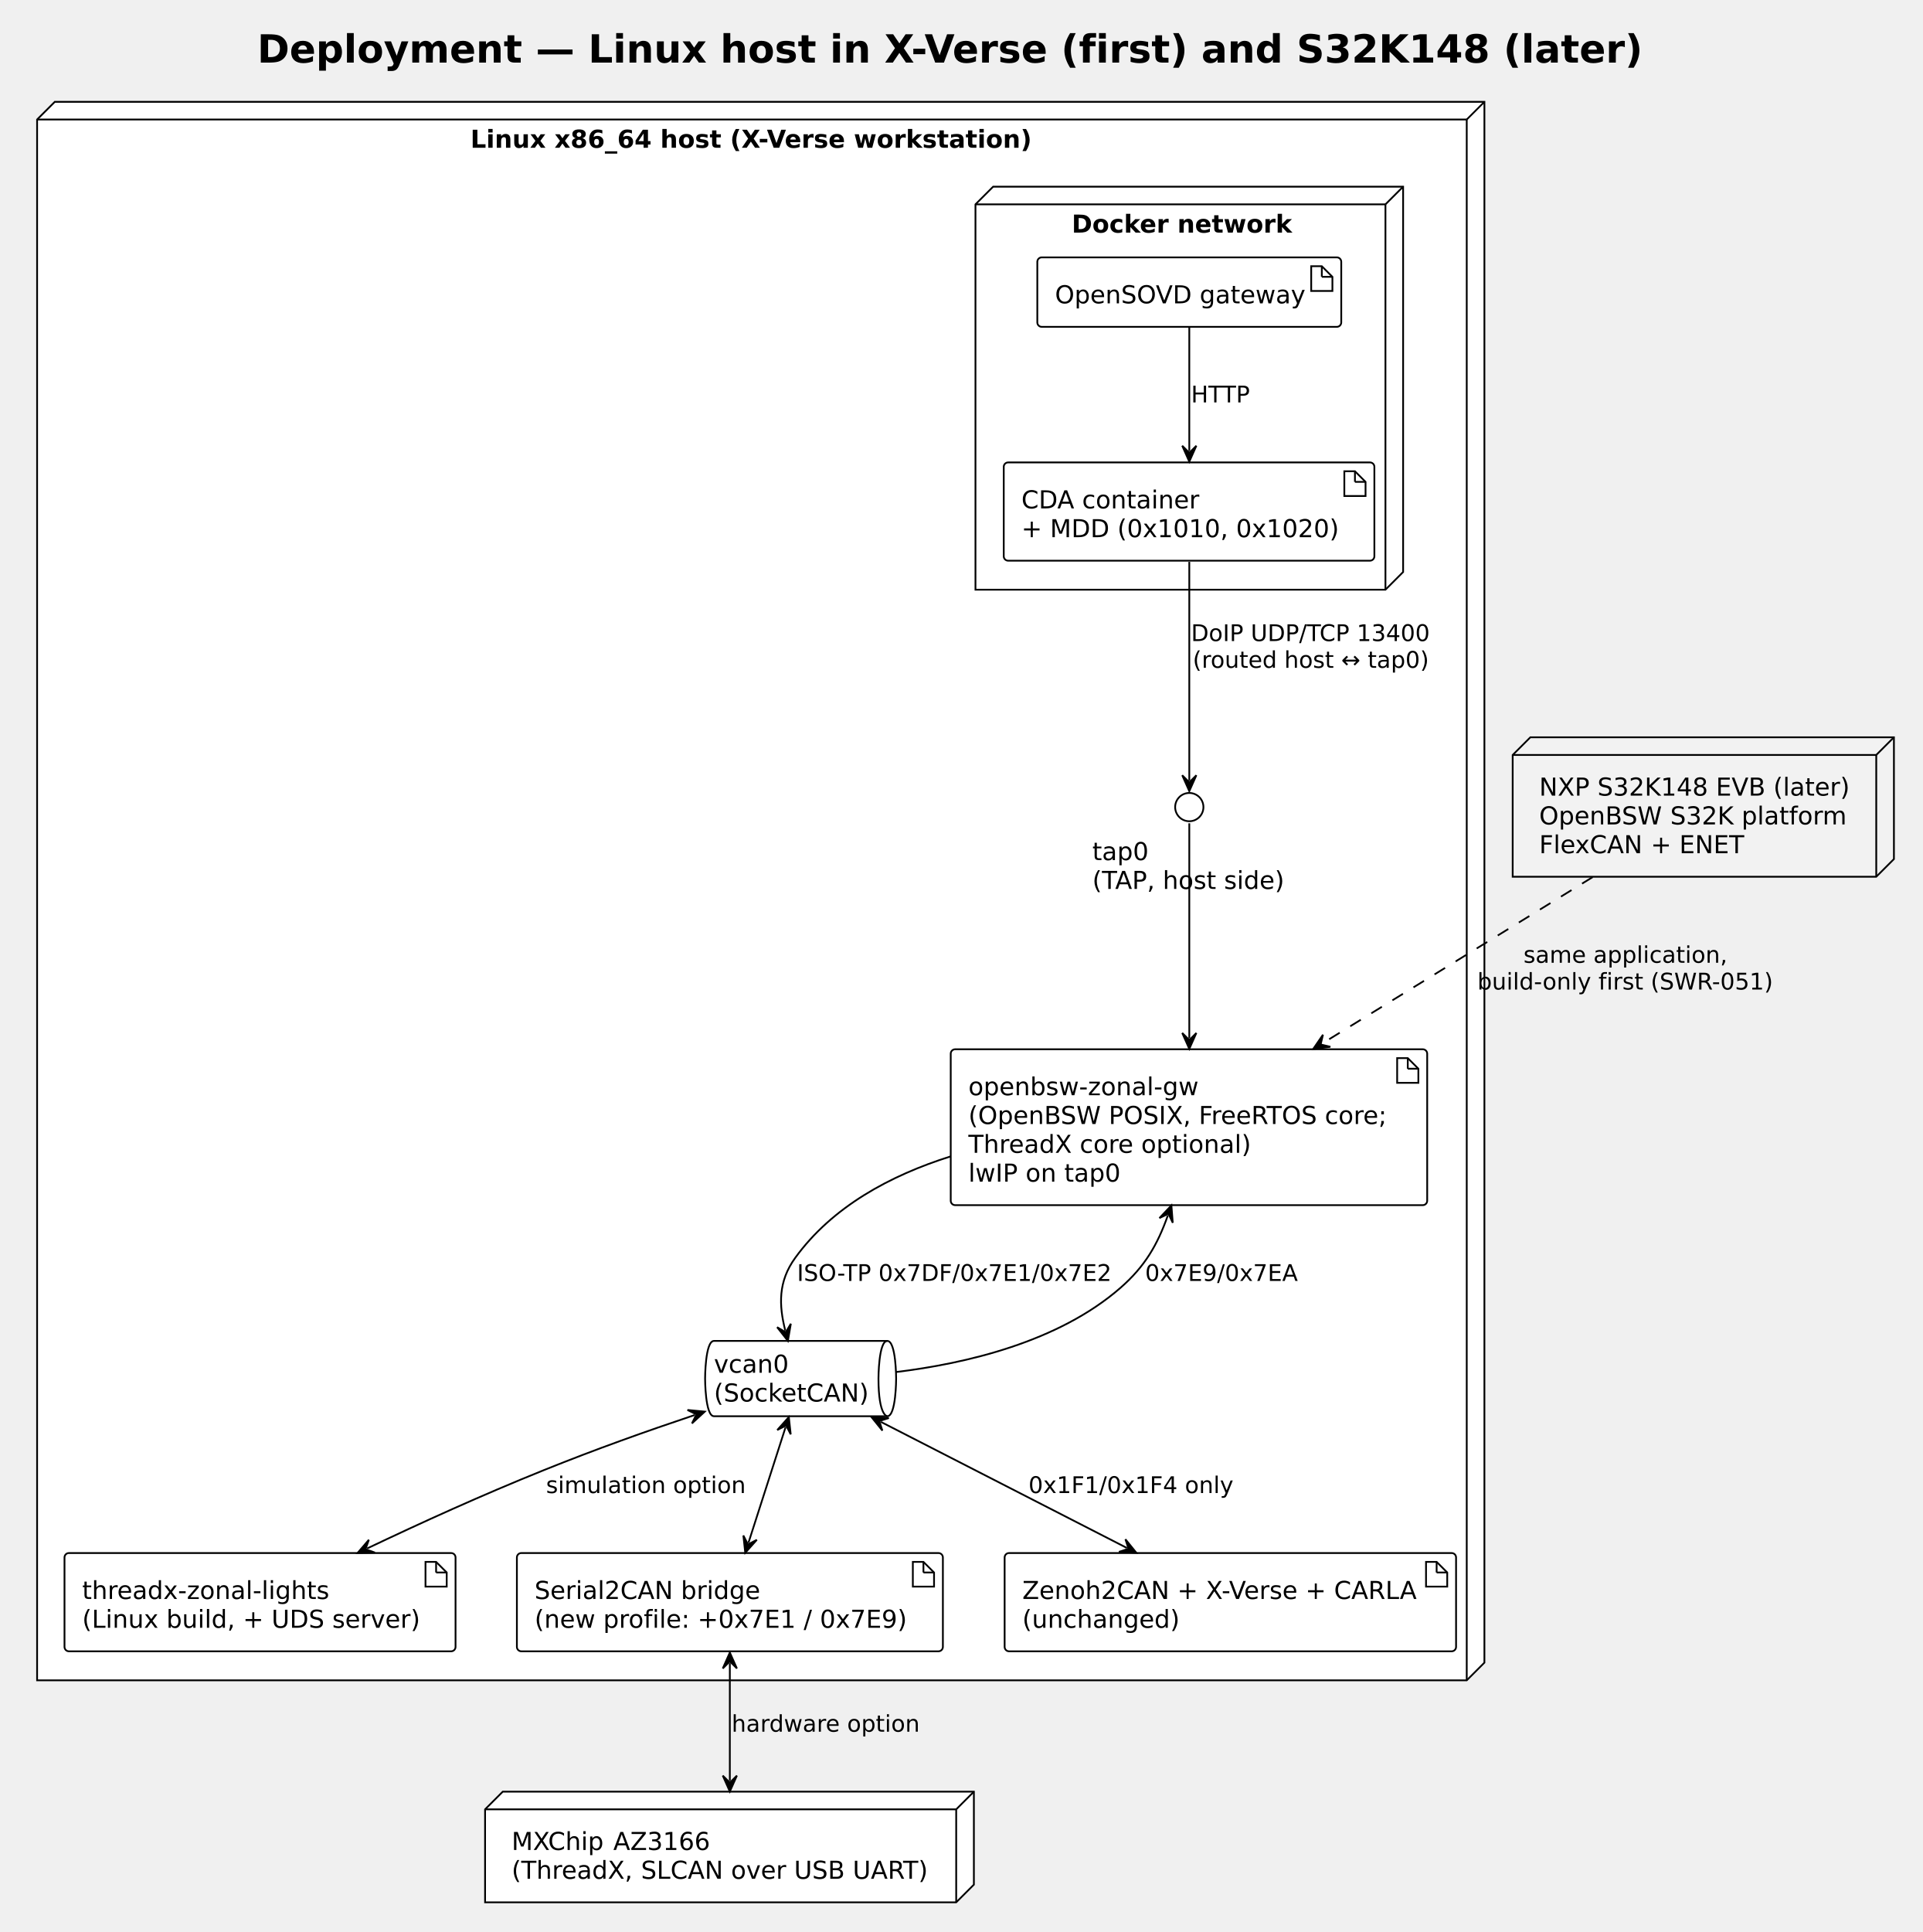
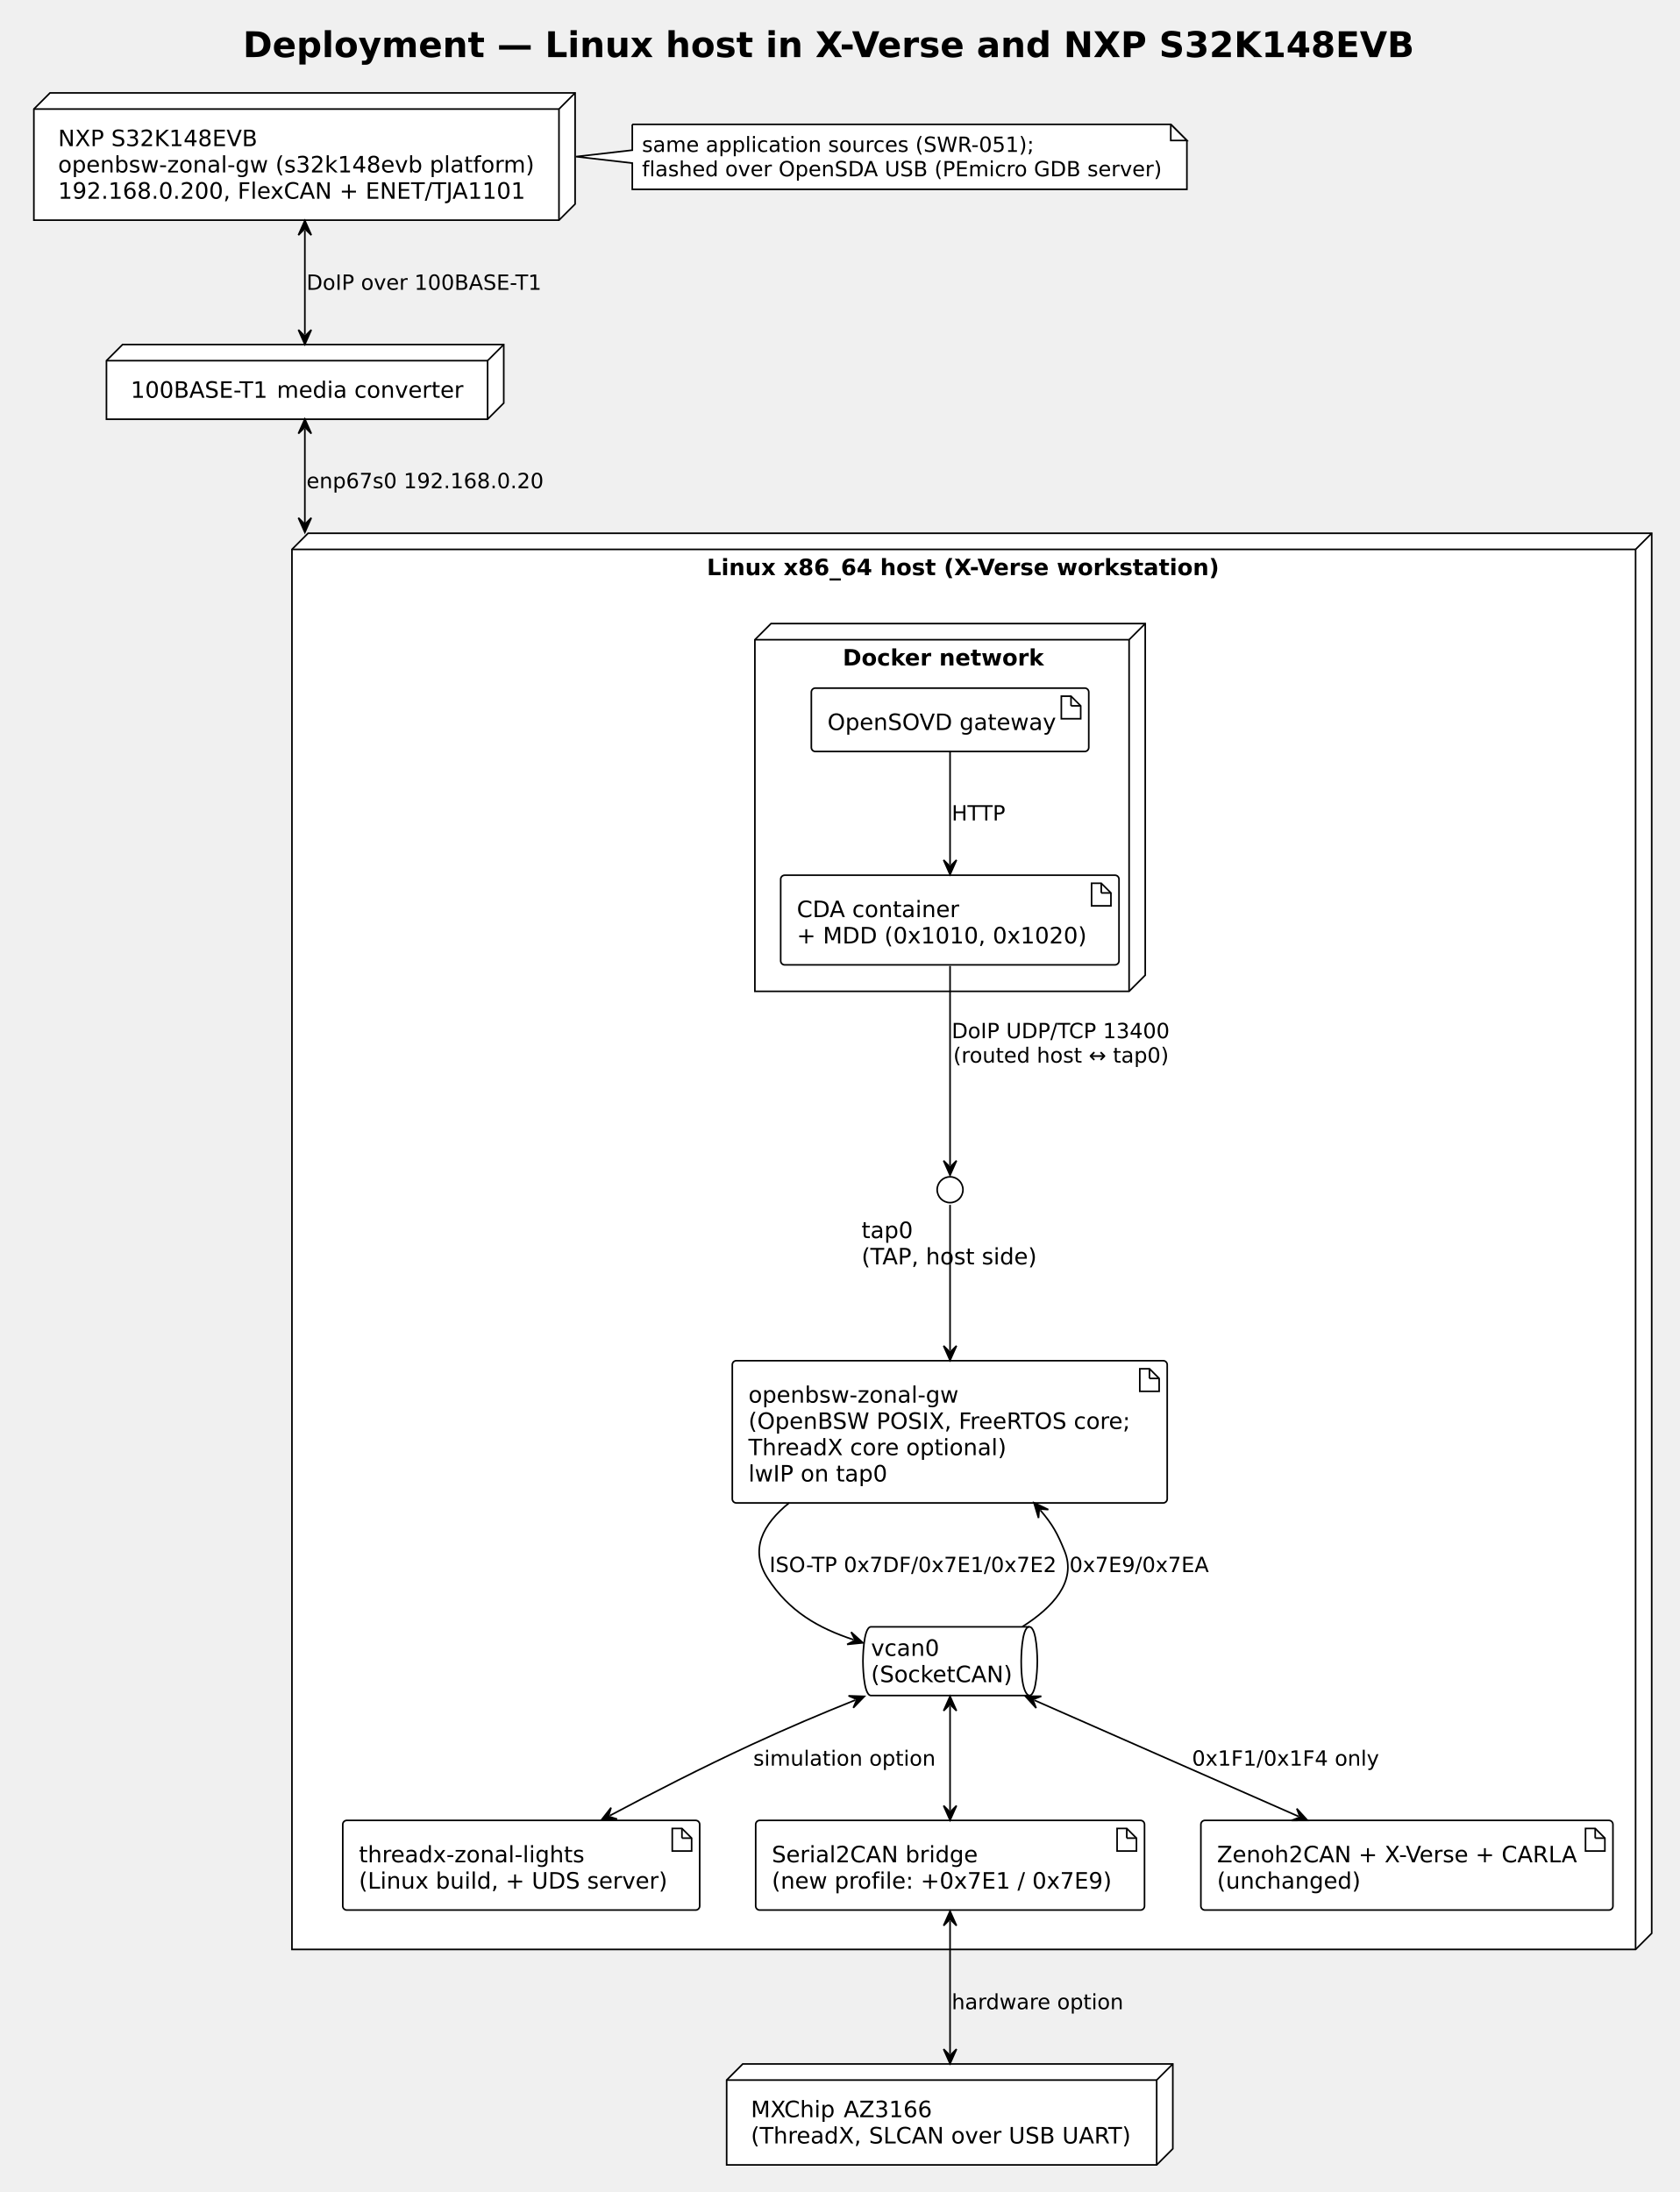
- <svg xmlns="http://www.w3.org/2000/svg" contentStyleType="text/css" height="1093px" preserveAspectRatio="none" style="width:1088px;height:1093px;background:#FFFFFF;" version="1.1" viewBox="0 0 1088 1093" width="1088px" zoomAndPan="magnify">
+ <svg xmlns="http://www.w3.org/2000/svg" contentStyleType="text/css" height="1359px" preserveAspectRatio="none" style="width:1041px;height:1359px;background:#FFFFFF;" version="1.1" viewBox="0 0 1041 1359" width="1041px" zoomAndPan="magnify">
  <defs />
  <g>
-     <text fill="#000000" font-family="DejaVu Sans" font-size="22" font-weight="bold" lengthAdjust="spacing" textLength="788.606" x="145.566" y="35.421">Deployment — Linux host in X-Verse (first) and S32K148 (later)</text>
+     <text fill="#000000" font-family="DejaVu Sans" font-size="22" font-weight="bold" lengthAdjust="spacing" textLength="730.802" x="150.599" y="35.421">Deployment — Linux host in X-Verse and NXP S32K148EVB</text>
    <g id="cluster_H">
-       <polygon fill="#FFFFFF" points="21,67.609,31,57.609,840,57.609,840,940.609,830,950.609,21,950.609,21,67.609" style="stroke:#000000;stroke-width:1.0;" />
-       <line style="stroke:#000000;stroke-width:1.0;" x1="830" x2="840" y1="67.609" y2="57.609" />
-       <line style="stroke:#000000;stroke-width:1.0;" x1="21" x2="830" y1="67.609" y2="67.609" />
-       <line style="stroke:#000000;stroke-width:1.0;" x1="830" x2="830" y1="67.609" y2="950.609" />
-       <text fill="#000000" font-family="DejaVu Sans" font-size="14" font-weight="bold" lengthAdjust="spacing" textLength="320.565" x="266.218" y="83.605">Linux x86_64 host (X-Verse workstation)</text>
+       <polygon fill="#FFFFFF" points="181,340.609,191,330.609,1024,330.609,1024,1198.609,1014,1208.609,181,1208.609,181,340.609" style="stroke:#000000;stroke-width:1.0;" />
+       <line style="stroke:#000000;stroke-width:1.0;" x1="1014" x2="1024" y1="340.609" y2="330.609" />
+       <line style="stroke:#000000;stroke-width:1.0;" x1="181" x2="1014" y1="340.609" y2="340.609" />
+       <line style="stroke:#000000;stroke-width:1.0;" x1="1014" x2="1014" y1="340.609" y2="1208.609" />
+       <text fill="#000000" font-family="DejaVu Sans" font-size="14" font-weight="bold" lengthAdjust="spacing" textLength="320.565" x="438.218" y="356.604">Linux x86_64 host (X-Verse workstation)</text>
    </g>
    <g id="cluster_DN">
-       <polygon fill="#FFFFFF" points="552,115.609,562,105.609,794,105.609,794,323.609,784,333.609,552,333.609,552,115.609" style="stroke:#000000;stroke-width:1.0;" />
-       <line style="stroke:#000000;stroke-width:1.0;" x1="784" x2="794" y1="115.609" y2="105.609" />
-       <line style="stroke:#000000;stroke-width:1.0;" x1="552" x2="784" y1="115.609" y2="115.609" />
-       <line style="stroke:#000000;stroke-width:1.0;" x1="784" x2="784" y1="115.609" y2="333.609" />
-       <text fill="#000000" font-family="DejaVu Sans" font-size="14" font-weight="bold" lengthAdjust="spacing" textLength="125.043" x="606.479" y="131.605">Docker network</text>
+       <polygon fill="#FFFFFF" points="468,396.609,478,386.609,710,386.609,710,604.609,700,614.609,468,614.609,468,396.609" style="stroke:#000000;stroke-width:1.0;" />
+       <line style="stroke:#000000;stroke-width:1.0;" x1="700" x2="710" y1="396.609" y2="386.609" />
+       <line style="stroke:#000000;stroke-width:1.0;" x1="468" x2="700" y1="396.609" y2="396.609" />
+       <line style="stroke:#000000;stroke-width:1.0;" x1="700" x2="700" y1="396.609" y2="614.609" />
+       <text fill="#000000" font-family="DejaVu Sans" font-size="14" font-weight="bold" lengthAdjust="spacing" textLength="125.043" x="522.479" y="412.604">Docker network</text>
    </g>
    <g id="elem_TAP">
-       <ellipse cx="673" cy="456.609" fill="#FFFFFF" rx="8" ry="8" style="stroke:#000000;stroke-width:1.0;" />
-       <text fill="#000000" font-family="DejaVu Sans" font-size="14" lengthAdjust="spacing" textLength="31.862" x="618.125" y="486.604">tap0</text>
-       <text fill="#000000" font-family="DejaVu Sans" font-size="14" lengthAdjust="spacing" textLength="109.751" x="618.125" y="502.901">(TAP, host side)</text>
+       <ellipse cx="589" cy="737.609" fill="#FFFFFF" rx="8" ry="8" style="stroke:#000000;stroke-width:1.0;" />
+       <text fill="#000000" font-family="DejaVu Sans" font-size="14" lengthAdjust="spacing" textLength="31.862" x="534.125" y="767.605">tap0</text>
+       <text fill="#000000" font-family="DejaVu Sans" font-size="14" lengthAdjust="spacing" textLength="109.751" x="534.125" y="783.901">(TAP, host side)</text>
    </g>
    <g id="elem_GW">
-       <rect fill="#FFFFFF" height="88.188" rx="2.5" ry="2.5" style="stroke:#000000;stroke-width:1.0;" width="269.627" x="538" y="593.609" />
-       <polygon fill="#FFFFFF" points="790.627,598.609,790.627,612.609,802.627,612.609,802.627,604.609,796.627,598.609,790.627,598.609" style="stroke:#000000;stroke-width:1.0;" />
-       <line style="stroke:#000000;stroke-width:1.0;" x1="796.627" x2="796.627" y1="598.609" y2="604.609" />
-       <line style="stroke:#000000;stroke-width:1.0;" x1="802.627" x2="796.627" y1="604.609" y2="604.609" />
-       <text fill="#000000" font-family="DejaVu Sans" font-size="14" lengthAdjust="spacing" textLength="130.266" x="548" y="619.605">openbsw-zonal-gw</text>
-       <text fill="#000000" font-family="DejaVu Sans" font-size="14" lengthAdjust="spacing" textLength="239.627" x="548" y="635.901">(OpenBSW POSIX, FreeRTOS core;</text>
-       <text fill="#000000" font-family="DejaVu Sans" font-size="14" lengthAdjust="spacing" textLength="160.583" x="548" y="652.198">ThreadX core optional)</text>
-       <text fill="#000000" font-family="DejaVu Sans" font-size="14" lengthAdjust="spacing" textLength="86.112" x="548" y="668.495">lwIP on tap0</text>
+       <rect fill="#FFFFFF" height="88.188" rx="2.5" ry="2.5" style="stroke:#000000;stroke-width:1.0;" width="269.627" x="454" y="843.609" />
+       <polygon fill="#FFFFFF" points="706.627,848.609,706.627,862.609,718.627,862.609,718.627,854.609,712.627,848.609,706.627,848.609" style="stroke:#000000;stroke-width:1.0;" />
+       <line style="stroke:#000000;stroke-width:1.0;" x1="712.627" x2="712.627" y1="848.609" y2="854.609" />
+       <line style="stroke:#000000;stroke-width:1.0;" x1="718.627" x2="712.627" y1="854.609" y2="854.609" />
+       <text fill="#000000" font-family="DejaVu Sans" font-size="14" lengthAdjust="spacing" textLength="130.266" x="464" y="869.605">openbsw-zonal-gw</text>
+       <text fill="#000000" font-family="DejaVu Sans" font-size="14" lengthAdjust="spacing" textLength="239.627" x="464" y="885.901">(OpenBSW POSIX, FreeRTOS core;</text>
+       <text fill="#000000" font-family="DejaVu Sans" font-size="14" lengthAdjust="spacing" textLength="160.583" x="464" y="902.198">ThreadX core optional)</text>
+       <text fill="#000000" font-family="DejaVu Sans" font-size="14" lengthAdjust="spacing" textLength="86.112" x="464" y="918.495">lwIP on tap0</text>
    </g>
    <g id="elem_VCAN">
-       <path d="M404,758.609 L502.108,758.609 C507.108,758.609 507.108,779.906 507.108,779.906 C507.108,779.906 507.108,801.203 502.108,801.203 L404,801.203 C399,801.203 399,779.906 399,779.906 C399,779.906 399,758.609 404,758.609 " fill="#FFFFFF" style="stroke:#000000;stroke-width:1.0;" />
-       <path d="M502.108,758.609 C497.108,758.609 497.108,779.906 497.108,779.906 C497.108,801.203 502.108,801.203 502.108,801.203 " fill="none" style="stroke:#000000;stroke-width:1.0;" />
-       <text fill="#000000" font-family="DejaVu Sans" font-size="14" lengthAdjust="spacing" textLength="42.342" x="404" y="776.605">vcan0</text>
-       <text fill="#000000" font-family="DejaVu Sans" font-size="14" lengthAdjust="spacing" textLength="88.108" x="404" y="792.901">(SocketCAN)</text>
+       <path d="M540,1008.609 L638.108,1008.609 C643.108,1008.609 643.108,1029.906 643.108,1029.906 C643.108,1029.906 643.108,1051.203 638.108,1051.203 L540,1051.203 C535,1051.203 535,1029.906 535,1029.906 C535,1029.906 535,1008.609 540,1008.609 " fill="#FFFFFF" style="stroke:#000000;stroke-width:1.0;" />
+       <path d="M638.108,1008.609 C633.108,1008.609 633.108,1029.906 633.108,1029.906 C633.108,1051.203 638.108,1051.203 638.108,1051.203 " fill="none" style="stroke:#000000;stroke-width:1.0;" />
+       <text fill="#000000" font-family="DejaVu Sans" font-size="14" lengthAdjust="spacing" textLength="42.342" x="540" y="1026.604">vcan0</text>
+       <text fill="#000000" font-family="DejaVu Sans" font-size="14" lengthAdjust="spacing" textLength="88.108" x="540" y="1042.901">(SocketCAN)</text>
    </g>
    <g id="elem_TXL">
-       <rect fill="#FFFFFF" height="55.594" rx="2.5" ry="2.5" style="stroke:#000000;stroke-width:1.0;" width="221.283" x="36.5" y="878.609" />
-       <polygon fill="#FFFFFF" points="240.783,883.609,240.783,897.609,252.783,897.609,252.783,889.609,246.783,883.609,240.783,883.609" style="stroke:#000000;stroke-width:1.0;" />
-       <line style="stroke:#000000;stroke-width:1.0;" x1="246.783" x2="246.783" y1="883.609" y2="889.609" />
-       <line style="stroke:#000000;stroke-width:1.0;" x1="252.783" x2="246.783" y1="889.609" y2="889.609" />
-       <text fill="#000000" font-family="DejaVu Sans" font-size="14" lengthAdjust="spacing" textLength="140.164" x="46.5" y="904.605">threadx-zonal-lights</text>
-       <text fill="#000000" font-family="DejaVu Sans" font-size="14" lengthAdjust="spacing" textLength="191.283" x="46.5" y="920.901">(Linux build, + UDS server)</text>
+       <rect fill="#FFFFFF" height="55.594" rx="2.5" ry="2.5" style="stroke:#000000;stroke-width:1.0;" width="221.283" x="212.5" y="1128.609" />
+       <polygon fill="#FFFFFF" points="416.783,1133.609,416.783,1147.609,428.783,1147.609,428.783,1139.609,422.783,1133.609,416.783,1133.609" style="stroke:#000000;stroke-width:1.0;" />
+       <line style="stroke:#000000;stroke-width:1.0;" x1="422.783" x2="422.783" y1="1133.609" y2="1139.609" />
+       <line style="stroke:#000000;stroke-width:1.0;" x1="428.783" x2="422.783" y1="1139.609" y2="1139.609" />
+       <text fill="#000000" font-family="DejaVu Sans" font-size="14" lengthAdjust="spacing" textLength="140.164" x="222.5" y="1154.604">threadx-zonal-lights</text>
+       <text fill="#000000" font-family="DejaVu Sans" font-size="14" lengthAdjust="spacing" textLength="191.283" x="222.5" y="1170.901">(Linux build, + UDS server)</text>
    </g>
    <g id="elem_S2C">
-       <rect fill="#FFFFFF" height="55.594" rx="2.5" ry="2.5" style="stroke:#000000;stroke-width:1.0;" width="241.06" x="292.5" y="878.609" />
-       <polygon fill="#FFFFFF" points="516.56,883.609,516.56,897.609,528.56,897.609,528.56,889.609,522.56,883.609,516.56,883.609" style="stroke:#000000;stroke-width:1.0;" />
-       <line style="stroke:#000000;stroke-width:1.0;" x1="522.56" x2="522.56" y1="883.609" y2="889.609" />
-       <line style="stroke:#000000;stroke-width:1.0;" x1="528.56" x2="522.56" y1="889.609" y2="889.609" />
-       <text fill="#000000" font-family="DejaVu Sans" font-size="14" lengthAdjust="spacing" textLength="127.716" x="302.5" y="904.605">Serial2CAN bridge</text>
-       <text fill="#000000" font-family="DejaVu Sans" font-size="14" lengthAdjust="spacing" textLength="211.06" x="302.5" y="920.901">(new profile: +0x7E1 / 0x7E9)</text>
+       <rect fill="#FFFFFF" height="55.594" rx="2.5" ry="2.5" style="stroke:#000000;stroke-width:1.0;" width="241.06" x="468.5" y="1128.609" />
+       <polygon fill="#FFFFFF" points="692.56,1133.609,692.56,1147.609,704.56,1147.609,704.56,1139.609,698.56,1133.609,692.56,1133.609" style="stroke:#000000;stroke-width:1.0;" />
+       <line style="stroke:#000000;stroke-width:1.0;" x1="698.56" x2="698.56" y1="1133.609" y2="1139.609" />
+       <line style="stroke:#000000;stroke-width:1.0;" x1="704.56" x2="698.56" y1="1139.609" y2="1139.609" />
+       <text fill="#000000" font-family="DejaVu Sans" font-size="14" lengthAdjust="spacing" textLength="127.716" x="478.5" y="1154.604">Serial2CAN bridge</text>
+       <text fill="#000000" font-family="DejaVu Sans" font-size="14" lengthAdjust="spacing" textLength="211.06" x="478.5" y="1170.901">(new profile: +0x7E1 / 0x7E9)</text>
    </g>
    <g id="elem_XV">
-       <rect fill="#FFFFFF" height="55.594" rx="2.5" ry="2.5" style="stroke:#000000;stroke-width:1.0;" width="255.463" x="568.5" y="878.609" />
-       <polygon fill="#FFFFFF" points="806.963,883.609,806.963,897.609,818.963,897.609,818.963,889.609,812.963,883.609,806.963,883.609" style="stroke:#000000;stroke-width:1.0;" />
-       <line style="stroke:#000000;stroke-width:1.0;" x1="812.963" x2="812.963" y1="883.609" y2="889.609" />
-       <line style="stroke:#000000;stroke-width:1.0;" x1="818.963" x2="812.963" y1="889.609" y2="889.609" />
-       <text fill="#000000" font-family="DejaVu Sans" font-size="14" lengthAdjust="spacing" textLength="225.463" x="578.5" y="904.605">Zenoh2CAN + X-Verse + CARLA</text>
-       <text fill="#000000" font-family="DejaVu Sans" font-size="14" lengthAdjust="spacing" textLength="89.079" x="578.5" y="920.901">(unchanged)</text>
+       <rect fill="#FFFFFF" height="55.594" rx="2.5" ry="2.5" style="stroke:#000000;stroke-width:1.0;" width="255.463" x="744.5" y="1128.609" />
+       <polygon fill="#FFFFFF" points="982.963,1133.609,982.963,1147.609,994.963,1147.609,994.963,1139.609,988.963,1133.609,982.963,1133.609" style="stroke:#000000;stroke-width:1.0;" />
+       <line style="stroke:#000000;stroke-width:1.0;" x1="988.963" x2="988.963" y1="1133.609" y2="1139.609" />
+       <line style="stroke:#000000;stroke-width:1.0;" x1="994.963" x2="988.963" y1="1139.609" y2="1139.609" />
+       <text fill="#000000" font-family="DejaVu Sans" font-size="14" lengthAdjust="spacing" textLength="225.463" x="754.5" y="1154.604">Zenoh2CAN + X-Verse + CARLA</text>
+       <text fill="#000000" font-family="DejaVu Sans" font-size="14" lengthAdjust="spacing" textLength="89.079" x="754.5" y="1170.901">(unchanged)</text>
    </g>
    <g id="elem_SOVD">
-       <rect fill="#FFFFFF" height="39.297" rx="2.5" ry="2.5" style="stroke:#000000;stroke-width:1.0;" width="171.989" x="587" y="145.609" />
-       <polygon fill="#FFFFFF" points="741.989,150.609,741.989,164.609,753.989,164.609,753.989,156.609,747.989,150.609,741.989,150.609" style="stroke:#000000;stroke-width:1.0;" />
-       <line style="stroke:#000000;stroke-width:1.0;" x1="747.989" x2="747.989" y1="150.609" y2="156.609" />
-       <line style="stroke:#000000;stroke-width:1.0;" x1="753.989" x2="747.989" y1="156.609" y2="156.609" />
-       <text fill="#000000" font-family="DejaVu Sans" font-size="14" lengthAdjust="spacing" textLength="141.989" x="597" y="171.605">OpenSOVD gateway</text>
+       <rect fill="#FFFFFF" height="39.297" rx="2.5" ry="2.5" style="stroke:#000000;stroke-width:1.0;" width="171.989" x="503" y="426.609" />
+       <polygon fill="#FFFFFF" points="657.989,431.609,657.989,445.609,669.989,445.609,669.989,437.609,663.989,431.609,657.989,431.609" style="stroke:#000000;stroke-width:1.0;" />
+       <line style="stroke:#000000;stroke-width:1.0;" x1="663.989" x2="663.989" y1="431.609" y2="437.609" />
+       <line style="stroke:#000000;stroke-width:1.0;" x1="669.989" x2="663.989" y1="437.609" y2="437.609" />
+       <text fill="#000000" font-family="DejaVu Sans" font-size="14" lengthAdjust="spacing" textLength="141.989" x="513" y="452.604">OpenSOVD gateway</text>
    </g>
    <g id="elem_CDA">
-       <rect fill="#FFFFFF" height="55.594" rx="2.5" ry="2.5" style="stroke:#000000;stroke-width:1.0;" width="209.737" x="568" y="261.609" />
-       <polygon fill="#FFFFFF" points="760.737,266.609,760.737,280.609,772.737,280.609,772.737,272.609,766.737,266.609,760.737,266.609" style="stroke:#000000;stroke-width:1.0;" />
-       <line style="stroke:#000000;stroke-width:1.0;" x1="766.737" x2="766.737" y1="266.609" y2="272.609" />
-       <line style="stroke:#000000;stroke-width:1.0;" x1="772.737" x2="766.737" y1="272.609" y2="272.609" />
-       <text fill="#000000" font-family="DejaVu Sans" font-size="14" lengthAdjust="spacing" textLength="100.919" x="578" y="287.604">CDA container</text>
-       <text fill="#000000" font-family="DejaVu Sans" font-size="14" lengthAdjust="spacing" textLength="179.737" x="578" y="303.901">+ MDD (0x1010, 0x1020)</text>
+       <rect fill="#FFFFFF" height="55.594" rx="2.5" ry="2.5" style="stroke:#000000;stroke-width:1.0;" width="209.737" x="484" y="542.609" />
+       <polygon fill="#FFFFFF" points="676.737,547.609,676.737,561.609,688.737,561.609,688.737,553.609,682.737,547.609,676.737,547.609" style="stroke:#000000;stroke-width:1.0;" />
+       <line style="stroke:#000000;stroke-width:1.0;" x1="682.737" x2="682.737" y1="547.609" y2="553.609" />
+       <line style="stroke:#000000;stroke-width:1.0;" x1="688.737" x2="682.737" y1="553.609" y2="553.609" />
+       <text fill="#000000" font-family="DejaVu Sans" font-size="14" lengthAdjust="spacing" textLength="100.919" x="494" y="568.605">CDA container</text>
+       <text fill="#000000" font-family="DejaVu Sans" font-size="14" lengthAdjust="spacing" textLength="179.737" x="494" y="584.901">+ MDD (0x1010, 0x1020)</text>
    </g>
    <g id="elem_AZ">
-       <polygon fill="#FFFFFF" points="274.5,1023.609,284.5,1013.609,551.099,1013.609,551.099,1066.203,541.099,1076.203,274.5,1076.203,274.5,1023.609" style="stroke:#000000;stroke-width:1.0;" />
-       <line style="stroke:#000000;stroke-width:1.0;" x1="541.099" x2="551.099" y1="1023.609" y2="1013.609" />
-       <line style="stroke:#000000;stroke-width:1.0;" x1="274.5" x2="541.099" y1="1023.609" y2="1023.609" />
-       <line style="stroke:#000000;stroke-width:1.0;" x1="541.099" x2="541.099" y1="1023.609" y2="1076.203" />
-       <text fill="#000000" font-family="DejaVu Sans" font-size="14" lengthAdjust="spacing" textLength="53.095" x="289.5" y="1046.604">MXChip</text>
-       <text fill="#000000" font-family="DejaVu Sans" font-size="14" lengthAdjust="spacing" textLength="4.45" x="342.595" y="1046.604"> </text>
-       <text fill="#000000" font-family="DejaVu Sans" font-size="14" lengthAdjust="spacing" textLength="54.797" x="347.045" y="1046.604">AZ3166</text>
-       <text fill="#000000" font-family="DejaVu Sans" font-size="14" lengthAdjust="spacing" textLength="68.763" x="289.5" y="1062.901">(ThreadX,</text>
-       <text fill="#000000" font-family="DejaVu Sans" font-size="14" lengthAdjust="spacing" textLength="4.45" x="358.263" y="1062.901"> </text>
-       <text fill="#000000" font-family="DejaVu Sans" font-size="14" lengthAdjust="spacing" textLength="46.512" x="362.713" y="1062.901">SLCAN</text>
-       <text fill="#000000" font-family="DejaVu Sans" font-size="14" lengthAdjust="spacing" textLength="4.45" x="409.225" y="1062.901"> </text>
-       <text fill="#000000" font-family="DejaVu Sans" font-size="14" lengthAdjust="spacing" textLength="31.22" x="413.675" y="1062.901">over</text>
-       <text fill="#000000" font-family="DejaVu Sans" font-size="14" lengthAdjust="spacing" textLength="4.45" x="444.894" y="1062.901"> </text>
-       <text fill="#000000" font-family="DejaVu Sans" font-size="14" lengthAdjust="spacing" textLength="28.738" x="449.345" y="1062.901">USB</text>
-       <text fill="#000000" font-family="DejaVu Sans" font-size="14" lengthAdjust="spacing" textLength="4.45" x="478.083" y="1062.901"> </text>
-       <text fill="#000000" font-family="DejaVu Sans" font-size="14" lengthAdjust="spacing" textLength="43.565" x="482.533" y="1062.901">UART)</text>
+       <polygon fill="#FFFFFF" points="450.5,1289.609,460.5,1279.609,727.099,1279.609,727.099,1332.203,717.099,1342.203,450.5,1342.203,450.5,1289.609" style="stroke:#000000;stroke-width:1.0;" />
+       <line style="stroke:#000000;stroke-width:1.0;" x1="717.099" x2="727.099" y1="1289.609" y2="1279.609" />
+       <line style="stroke:#000000;stroke-width:1.0;" x1="450.5" x2="717.099" y1="1289.609" y2="1289.609" />
+       <line style="stroke:#000000;stroke-width:1.0;" x1="717.099" x2="717.099" y1="1289.609" y2="1342.203" />
+       <text fill="#000000" font-family="DejaVu Sans" font-size="14" lengthAdjust="spacing" textLength="53.095" x="465.5" y="1312.604">MXChip</text>
+       <text fill="#000000" font-family="DejaVu Sans" font-size="14" lengthAdjust="spacing" textLength="4.45" x="518.595" y="1312.604"> </text>
+       <text fill="#000000" font-family="DejaVu Sans" font-size="14" lengthAdjust="spacing" textLength="54.797" x="523.045" y="1312.604">AZ3166</text>
+       <text fill="#000000" font-family="DejaVu Sans" font-size="14" lengthAdjust="spacing" textLength="68.763" x="465.5" y="1328.901">(ThreadX,</text>
+       <text fill="#000000" font-family="DejaVu Sans" font-size="14" lengthAdjust="spacing" textLength="4.45" x="534.263" y="1328.901"> </text>
+       <text fill="#000000" font-family="DejaVu Sans" font-size="14" lengthAdjust="spacing" textLength="46.512" x="538.713" y="1328.901">SLCAN</text>
+       <text fill="#000000" font-family="DejaVu Sans" font-size="14" lengthAdjust="spacing" textLength="4.45" x="585.225" y="1328.901"> </text>
+       <text fill="#000000" font-family="DejaVu Sans" font-size="14" lengthAdjust="spacing" textLength="31.22" x="589.675" y="1328.901">over</text>
+       <text fill="#000000" font-family="DejaVu Sans" font-size="14" lengthAdjust="spacing" textLength="4.45" x="620.894" y="1328.901"> </text>
+       <text fill="#000000" font-family="DejaVu Sans" font-size="14" lengthAdjust="spacing" textLength="28.738" x="625.345" y="1328.901">USB</text>
+       <text fill="#000000" font-family="DejaVu Sans" font-size="14" lengthAdjust="spacing" textLength="4.45" x="654.083" y="1328.901"> </text>
+       <text fill="#000000" font-family="DejaVu Sans" font-size="14" lengthAdjust="spacing" textLength="43.565" x="658.533" y="1328.901">UART)</text>
    </g>
    <g id="elem_S32">
-       <polygon fill="#F2F2F2" points="856,427.109,866,417.109,1071.738,417.109,1071.738,486,1061.738,496,856,496,856,427.109" style="stroke:#000000;stroke-width:1.0;" />
-       <line style="stroke:#000000;stroke-width:1.0;" x1="1061.738" x2="1071.738" y1="427.109" y2="417.109" />
-       <line style="stroke:#000000;stroke-width:1.0;" x1="856" x2="1061.738" y1="427.109" y2="427.109" />
-       <line style="stroke:#000000;stroke-width:1.0;" x1="1061.738" x2="1061.738" y1="427.109" y2="496" />
-       <text fill="#000000" font-family="DejaVu Sans" font-size="14" lengthAdjust="spacing" textLength="28.506" x="871" y="450.104">NXP</text>
-       <text fill="#000000" font-family="DejaVu Sans" font-size="14" lengthAdjust="spacing" textLength="4.45" x="899.506" y="450.104"> </text>
-       <text fill="#000000" font-family="DejaVu Sans" font-size="14" lengthAdjust="spacing" textLength="62.603" x="903.956" y="450.104">S32K148</text>
-       <text fill="#000000" font-family="DejaVu Sans" font-size="14" lengthAdjust="spacing" textLength="4.45" x="966.56" y="450.104"> </text>
-       <text fill="#000000" font-family="DejaVu Sans" font-size="14" lengthAdjust="spacing" textLength="28.027" x="971.01" y="450.104">EVB</text>
-       <text fill="#000000" font-family="DejaVu Sans" font-size="14" lengthAdjust="spacing" textLength="4.45" x="999.037" y="450.104"> </text>
-       <text fill="#000000" font-family="DejaVu Sans" font-size="14" lengthAdjust="spacing" textLength="43.251" x="1003.487" y="450.104">(later)</text>
-       <text fill="#000000" font-family="DejaVu Sans" font-size="14" lengthAdjust="spacing" textLength="69.727" x="871" y="466.401">OpenBSW</text>
-       <text fill="#000000" font-family="DejaVu Sans" font-size="14" lengthAdjust="spacing" textLength="4.45" x="940.727" y="466.401"> </text>
-       <text fill="#000000" font-family="DejaVu Sans" font-size="14" lengthAdjust="spacing" textLength="35.882" x="945.177" y="466.401">S32K</text>
-       <text fill="#000000" font-family="DejaVu Sans" font-size="14" lengthAdjust="spacing" textLength="4.45" x="981.059" y="466.401"> </text>
-       <text fill="#000000" font-family="DejaVu Sans" font-size="14" lengthAdjust="spacing" textLength="59.732" x="985.509" y="466.401">platform</text>
-       <text fill="#000000" font-family="DejaVu Sans" font-size="14" lengthAdjust="spacing" textLength="58.666" x="871" y="482.698">FlexCAN</text>
-       <text fill="#000000" font-family="DejaVu Sans" font-size="14" lengthAdjust="spacing" textLength="4.45" x="929.666" y="482.698"> </text>
-       <text fill="#000000" font-family="DejaVu Sans" font-size="14" lengthAdjust="spacing" textLength="11.73" x="934.116" y="482.698">+</text>
-       <text fill="#000000" font-family="DejaVu Sans" font-size="14" lengthAdjust="spacing" textLength="4.45" x="945.847" y="482.698"> </text>
-       <text fill="#000000" font-family="DejaVu Sans" font-size="14" lengthAdjust="spacing" textLength="36.716" x="950.297" y="482.698">ENET</text>
+       <polygon fill="#FFFFFF" points="21,67.609,31,57.609,356.545,57.609,356.545,126.5,346.545,136.5,21,136.5,21,67.609" style="stroke:#000000;stroke-width:1.0;" />
+       <line style="stroke:#000000;stroke-width:1.0;" x1="346.545" x2="356.545" y1="67.609" y2="57.609" />
+       <line style="stroke:#000000;stroke-width:1.0;" x1="21" x2="346.545" y1="67.609" y2="67.609" />
+       <line style="stroke:#000000;stroke-width:1.0;" x1="346.545" x2="346.545" y1="67.609" y2="136.5" />
+       <text fill="#000000" font-family="DejaVu Sans" font-size="14" lengthAdjust="spacing" textLength="28.506" x="36" y="90.605">NXP</text>
+       <text fill="#000000" font-family="DejaVu Sans" font-size="14" lengthAdjust="spacing" textLength="4.45" x="64.506" y="90.605"> </text>
+       <text fill="#000000" font-family="DejaVu Sans" font-size="14" lengthAdjust="spacing" textLength="90.631" x="68.956" y="90.605">S32K148EVB</text>
+       <text fill="#000000" font-family="DejaVu Sans" font-size="14" lengthAdjust="spacing" textLength="130.266" x="36" y="106.901">openbsw-zonal-gw</text>
+       <text fill="#000000" font-family="DejaVu Sans" font-size="14" lengthAdjust="spacing" textLength="4.45" x="166.266" y="106.901"> </text>
+       <text fill="#000000" font-family="DejaVu Sans" font-size="14" lengthAdjust="spacing" textLength="91.185" x="170.716" y="106.901">(s32k148evb</text>
+       <text fill="#000000" font-family="DejaVu Sans" font-size="14" lengthAdjust="spacing" textLength="4.45" x="261.9" y="106.901"> </text>
+       <text fill="#000000" font-family="DejaVu Sans" font-size="14" lengthAdjust="spacing" textLength="65.194" x="266.351" y="106.901">platform)</text>
+       <text fill="#000000" font-family="DejaVu Sans" font-size="14" lengthAdjust="spacing" textLength="106.873" x="36" y="123.198">192.168.0.200,</text>
+       <text fill="#000000" font-family="DejaVu Sans" font-size="14" lengthAdjust="spacing" textLength="4.45" x="142.873" y="123.198"> </text>
+       <text fill="#000000" font-family="DejaVu Sans" font-size="14" lengthAdjust="spacing" textLength="58.666" x="147.323" y="123.198">FlexCAN</text>
+       <text fill="#000000" font-family="DejaVu Sans" font-size="14" lengthAdjust="spacing" textLength="4.45" x="205.989" y="123.198"> </text>
+       <text fill="#000000" font-family="DejaVu Sans" font-size="14" lengthAdjust="spacing" textLength="11.73" x="210.44" y="123.198">+</text>
+       <text fill="#000000" font-family="DejaVu Sans" font-size="14" lengthAdjust="spacing" textLength="4.45" x="222.17" y="123.198"> </text>
+       <text fill="#000000" font-family="DejaVu Sans" font-size="14" lengthAdjust="spacing" textLength="99.319" x="226.62" y="123.198">ENET/TJA1101</text>
+     </g>
+     <g id="elem_MC">
+       <polygon fill="#FFFFFF" points="66,223.609,76,213.609,312.302,213.609,312.302,249.906,302.302,259.906,66,259.906,66,223.609" style="stroke:#000000;stroke-width:1.0;" />
+       <line style="stroke:#000000;stroke-width:1.0;" x1="302.302" x2="312.302" y1="223.609" y2="213.609" />
+       <line style="stroke:#000000;stroke-width:1.0;" x1="66" x2="302.302" y1="223.609" y2="223.609" />
+       <line style="stroke:#000000;stroke-width:1.0;" x1="302.302" x2="302.302" y1="223.609" y2="259.906" />
+       <text fill="#000000" font-family="DejaVu Sans" font-size="14" lengthAdjust="spacing" textLength="86.147" x="81" y="246.605">100BASE-T1</text>
+       <text fill="#000000" font-family="DejaVu Sans" font-size="14" lengthAdjust="spacing" textLength="4.45" x="167.147" y="246.605"> </text>
+       <text fill="#000000" font-family="DejaVu Sans" font-size="14" lengthAdjust="spacing" textLength="43.606" x="171.597" y="246.605">media</text>
+       <text fill="#000000" font-family="DejaVu Sans" font-size="14" lengthAdjust="spacing" textLength="4.45" x="215.203" y="246.605"> </text>
+       <text fill="#000000" font-family="DejaVu Sans" font-size="14" lengthAdjust="spacing" textLength="67.648" x="219.653" y="246.605">converter</text>
+     </g>
+     <g id="elem_GMN26">
+       <path d="M392,77.109 L392,93.109 L357.09,97.109 L392,101.109 L392,117.375 A0,0 0 0 0 392,117.375 L735.835,117.375 A0,0 0 0 0 735.835,117.375 L735.835,87.109 L725.835,77.109 L392,77.109 A0,0 0 0 0 392,77.109 " fill="#FFFFFF" style="stroke:#000000;stroke-width:1.0;" />
+       <path d="M725.835,77.109 L725.835,87.109 L735.835,87.109 L725.835,77.109 " fill="#FFFFFF" style="stroke:#000000;stroke-width:1.0;" />
+       <text fill="#000000" font-family="DejaVu Sans" font-size="13" lengthAdjust="spacing" textLength="243.902" x="398" y="94.176">same application sources (SWR-051);</text>
+       <text fill="#000000" font-family="DejaVu Sans" font-size="13" lengthAdjust="spacing" textLength="322.835" x="398" y="109.309">flashed over OpenSDA USB (PEmicro GDB server)</text>
    </g>
    <g id="link_SOVD_CDA">
-       <path d="M673,184.719 C673,205.059 673,231.869 673,255.179 " fill="none" id="SOVD-to-CDA" style="stroke:#000000;stroke-width:1.0;" />
-       <polygon fill="#000000" points="673,261.179,677,252.179,673,256.179,669,252.179,673,261.179" style="stroke:#000000;stroke-width:1.0;" />
-       <text fill="#000000" font-family="DejaVu Sans" font-size="13" lengthAdjust="spacing" textLength="33.497" x="674" y="227.676">HTTP</text>
+       <path d="M589,465.719 C589,486.059 589,512.869 589,536.179 " fill="none" id="SOVD-to-CDA" style="stroke:#000000;stroke-width:1.0;" />
+       <polygon fill="#000000" points="589,542.179,593,533.179,589,537.179,585,533.179,589,542.179" style="stroke:#000000;stroke-width:1.0;" />
+       <text fill="#000000" font-family="DejaVu Sans" font-size="13" lengthAdjust="spacing" textLength="33.497" x="590" y="508.676">HTTP</text>
    </g>
    <g id="link_CDA_TAP">
-       <path d="M673,317.859 C673,356.299 673,418.369 673,441.589 " fill="none" id="CDA-to-TAP" style="stroke:#000000;stroke-width:1.0;" />
-       <polygon fill="#000000" points="673,447.589,677,438.589,673,442.589,669,438.589,673,447.589" style="stroke:#000000;stroke-width:1.0;" />
-       <text fill="#000000" font-family="DejaVu Sans" font-size="13" lengthAdjust="spacing" textLength="135.859" x="674" y="362.676">DoIP UDP/TCP 13400</text>
-       <text fill="#000000" font-family="DejaVu Sans" font-size="13" lengthAdjust="spacing" textLength="133.967" x="674.946" y="377.809">(routed host ↔ tap0)</text>
+       <path d="M589,598.859 C589,637.299 589,699.369 589,722.589 " fill="none" id="CDA-to-TAP" style="stroke:#000000;stroke-width:1.0;" />
+       <polygon fill="#000000" points="589,728.589,593,719.589,589,723.589,585,719.589,589,728.589" style="stroke:#000000;stroke-width:1.0;" />
+       <text fill="#000000" font-family="DejaVu Sans" font-size="13" lengthAdjust="spacing" textLength="135.859" x="590" y="643.676">DoIP UDP/TCP 13400</text>
+       <text fill="#000000" font-family="DejaVu Sans" font-size="13" lengthAdjust="spacing" textLength="133.967" x="590.946" y="658.809">(routed host ↔ tap0)</text>
    </g>
    <g id="link_TAP_GW">
-       <path d="M673,465.769 C673,487.929 673,544.449 673,587.389 " fill="none" id="TAP-to-GW" style="stroke:#000000;stroke-width:1.0;" />
-       <polygon fill="#000000" points="673,593.389,677,584.389,673,588.389,669,584.389,673,593.389" style="stroke:#000000;stroke-width:1.0;" />
+       <path d="M589,746.989 C589,765.209 589,803.519 589,837.379 " fill="none" id="TAP-to-GW" style="stroke:#000000;stroke-width:1.0;" />
+       <polygon fill="#000000" points="589,843.379,593,834.379,589,838.379,585,834.379,589,843.379" style="stroke:#000000;stroke-width:1.0;" />
    </g>
    <g id="link_GW_VCAN">
-       <path d="M537.83,654.249 C503.78,664.989 470.98,682.669 450,711.609 C440.29,724.999 440.719,738.303 444.379,752.773 " fill="none" id="GW-to-VCAN" style="stroke:#000000;stroke-width:1.0;" />
-       <polygon fill="#000000" points="445.85,758.589,447.521,748.883,444.624,753.742,439.765,750.845,445.85,758.589" style="stroke:#000000;stroke-width:1.0;" />
-       <text fill="#000000" font-family="DejaVu Sans" font-size="13" lengthAdjust="spacing" textLength="178.845" x="451" y="724.676">ISO-TP 0x7DF/0x7E1/0x7E2</text>
+       <path d="M489.28,931.729 C472.86,944.979 464.47,960.829 476,978.609 C489.21,998.979 507.08,1009.335 529.28,1016.635 " fill="none" id="GW-to-VCAN" style="stroke:#000000;stroke-width:1.0;" />
+       <polygon fill="#000000" points="534.98,1018.509,527.68,1011.898,530.23,1016.947,525.181,1019.498,534.98,1018.509" style="stroke:#000000;stroke-width:1.0;" />
+       <text fill="#000000" font-family="DejaVu Sans" font-size="13" lengthAdjust="spacing" textLength="178.845" x="477" y="974.676">ISO-TP 0x7DF/0x7E1/0x7E2</text>
    </g>
    <g id="link_VCAN_GW">
-       <path d="M507.11,776.199 C546.48,771.429 598.83,759.269 634,728.609 C647.86,716.519 654.968,704.276 660.868,687.606 " fill="none" id="VCAN-to-GW" style="stroke:#000000;stroke-width:1.0;" />
-       <polygon fill="#000000" points="662.87,681.949,656.096,689.099,661.202,686.663,663.638,691.768,662.87,681.949" style="stroke:#000000;stroke-width:1.0;" />
-       <text fill="#000000" font-family="DejaVu Sans" font-size="13" lengthAdjust="spacing" textLength="86.442" x="648" y="724.676">0x7E9/0x7EA</text>
+       <path d="M633.87,1008.499 C652.31,996.799 667.74,980.679 660,961.609 C655.61,950.799 652.667,945.263 644.927,936.243 " fill="none" id="VCAN-to-GW" style="stroke:#000000;stroke-width:1.0;" />
+       <polygon fill="#000000" points="641.02,931.689,643.845,941.124,644.276,935.484,649.917,935.915,641.02,931.689" style="stroke:#000000;stroke-width:1.0;" />
+       <text fill="#000000" font-family="DejaVu Sans" font-size="13" lengthAdjust="spacing" textLength="86.442" x="663" y="974.676">0x7E9/0x7EA</text>
    </g>
    <g id="link_VCAN_TXL">
-       <path d="M393.142,800.509 C365.702,809.719 337.67,819.659 308,831.609 C272.33,845.979 238.529,861.384 207.729,876.024 " fill="none" id="VCAN-TXL" style="stroke:#000000;stroke-width:1.0;" />
-       <polygon fill="#000000" points="398.83,798.599,389.025,797.671,394.09,800.19,391.571,805.255,398.83,798.599" style="stroke:#000000;stroke-width:1.0;" />
-       <polygon fill="#000000" points="202.31,878.599,212.156,878.348,206.826,876.453,208.721,871.123,202.31,878.599" style="stroke:#000000;stroke-width:1.0;" />
-       <text fill="#000000" font-family="DejaVu Sans" font-size="13" lengthAdjust="spacing" textLength="113.007" x="309" y="844.676">simulation option</text>
+       <path d="M530.323,1053.967 C508.483,1062.747 488.62,1071.139 466,1081.609 C434.54,1096.169 405.307,1111.171 378.057,1125.671 " fill="none" id="VCAN-TXL" style="stroke:#000000;stroke-width:1.0;" />
+       <polygon fill="#000000" points="535.89,1051.729,526.048,1051.375,531.251,1053.594,529.032,1058.798,535.89,1051.729" style="stroke:#000000;stroke-width:1.0;" />
+       <polygon fill="#000000" points="372.76,1128.489,382.584,1127.793,377.174,1126.141,378.826,1120.73,372.76,1128.489" style="stroke:#000000;stroke-width:1.0;" />
+       <text fill="#000000" font-family="DejaVu Sans" font-size="13" lengthAdjust="spacing" textLength="113.007" x="467" y="1094.676">simulation option</text>
    </g>
    <g id="link_VCAN_S2C">
-       <path d="M444.556,807.382 C437.816,828.372 430.974,849.657 423.554,872.767 " fill="none" id="VCAN-S2C" style="stroke:#000000;stroke-width:1.0;" />
-       <polygon fill="#000000" points="446.39,801.669,439.83,809.015,444.861,806.43,447.447,811.461,446.39,801.669" style="stroke:#000000;stroke-width:1.0;" />
-       <polygon fill="#000000" points="421.72,878.479,428.28,871.133,423.248,873.719,420.663,868.687,421.72,878.479" style="stroke:#000000;stroke-width:1.0;" />
+       <path d="M589,1057.669 C589,1078.659 589,1099.369 589,1122.479 " fill="none" id="VCAN-S2C" style="stroke:#000000;stroke-width:1.0;" />
+       <polygon fill="#000000" points="589,1051.669,585,1060.669,589,1056.669,593,1060.669,589,1051.669" style="stroke:#000000;stroke-width:1.0;" />
+       <polygon fill="#000000" points="589,1128.479,593,1119.479,589,1123.479,585,1119.479,589,1128.479" style="stroke:#000000;stroke-width:1.0;" />
    </g>
    <g id="link_S2C_AZ">
-       <path d="M413,940.899 C413,963.619 413,983.949 413,1007.529 " fill="none" id="S2C-AZ" style="stroke:#000000;stroke-width:1.0;" />
-       <polygon fill="#000000" points="413,934.899,409,943.899,413,939.899,417,943.899,413,934.899" style="stroke:#000000;stroke-width:1.0;" />
-       <polygon fill="#000000" points="413,1013.529,417,1004.529,413,1008.529,409,1004.529,413,1013.529" style="stroke:#000000;stroke-width:1.0;" />
-       <text fill="#000000" font-family="DejaVu Sans" font-size="13" lengthAdjust="spacing" textLength="106.983" x="414" y="979.676">hardware option</text>
+       <path d="M589,1190.869 C589,1217.429 589,1245.739 589,1273.409 " fill="none" id="S2C-AZ" style="stroke:#000000;stroke-width:1.0;" />
+       <polygon fill="#000000" points="589,1184.869,585,1193.869,589,1189.869,593,1193.869,589,1184.869" style="stroke:#000000;stroke-width:1.0;" />
+       <polygon fill="#000000" points="589,1279.409,593,1270.409,589,1274.409,585,1270.409,589,1279.409" style="stroke:#000000;stroke-width:1.0;" />
+       <text fill="#000000" font-family="DejaVu Sans" font-size="13" lengthAdjust="spacing" textLength="106.983" x="590" y="1245.676">hardware option</text>
    </g>
    <g id="link_VCAN_XV">
-       <path d="M498.47,804.405 C539.45,825.395 592.6,852.634 637.71,875.744 " fill="none" id="VCAN-XV" style="stroke:#000000;stroke-width:1.0;" />
-       <polygon fill="#000000" points="493.13,801.669,499.317,809.332,497.58,803.949,502.964,802.212,493.13,801.669" style="stroke:#000000;stroke-width:1.0;" />
-       <polygon fill="#000000" points="643.05,878.479,636.864,870.816,638.6,876.2,633.216,877.936,643.05,878.479" style="stroke:#000000;stroke-width:1.0;" />
-       <text fill="#000000" font-family="DejaVu Sans" font-size="13" lengthAdjust="spacing" textLength="115.978" x="582" y="844.676">0x1F1/0x1F4 only</text>
+       <path d="M641.222,1054.085 C689.032,1075.115 752.558,1103.064 805.098,1126.174 " fill="none" id="VCAN-XV" style="stroke:#000000;stroke-width:1.0;" />
+       <polygon fill="#000000" points="635.73,1051.669,642.358,1058.955,640.307,1053.683,645.579,1051.632,635.73,1051.669" style="stroke:#000000;stroke-width:1.0;" />
+       <polygon fill="#000000" points="810.59,1128.589,803.962,1121.304,806.013,1126.576,800.741,1128.627,810.59,1128.589" style="stroke:#000000;stroke-width:1.0;" />
+       <text fill="#000000" font-family="DejaVu Sans" font-size="13" lengthAdjust="spacing" textLength="115.978" x="739" y="1094.676">0x1F1/0x1F4 only</text>
    </g>
-     <g id="link_S32_GW">
-       <path d="M901.22,496.229 C854.68,524.849 796.36,560.726 748.18,590.365 " fill="none" id="S32-to-GW" style="stroke:#000000;stroke-width:1.0;stroke-dasharray:7.0,7.0;" />
-       <polygon fill="#000000" points="743.07,593.509,752.832,592.201,747.329,590.889,748.64,585.387,743.07,593.509" style="stroke:#000000;stroke-width:1.0;" />
-       <text fill="#000000" font-family="DejaVu Sans" font-size="13" lengthAdjust="spacing" textLength="115.375" x="862.117" y="544.676">same application,</text>
-       <text fill="#000000" font-family="DejaVu Sans" font-size="13" lengthAdjust="spacing" textLength="167.61" x="836" y="559.809">build-only first (SWR-051)</text>
+     <g id="link_S32_MC">
+       <path d="M189,142.779 C189,167.559 189,186.839 189,207.489 " fill="none" id="S32-MC" style="stroke:#000000;stroke-width:1.0;" />
+       <polygon fill="#000000" points="189,136.779,185,145.779,189,141.779,193,145.779,189,136.779" style="stroke:#000000;stroke-width:1.0;" />
+       <polygon fill="#000000" points="189,213.489,193,204.489,189,208.489,185,204.489,189,213.489" style="stroke:#000000;stroke-width:1.0;" />
+       <text fill="#000000" font-family="DejaVu Sans" font-size="13" lengthAdjust="spacing" textLength="146.885" x="190" y="179.676">DoIP over 100BASE-T1</text>
+     </g>
+     <g id="link_MC_H">
+       <path d="M189,265.819 C189,278.992 189,290.902 189,310.421 C189,315.301 189,320.281 189,325.313 C189,326.571 189,327.832 189,329.096 C189,329.412 189,323.728 189,324.044 " fill="none" id="MC-H" style="stroke:#000000;stroke-width:1.0;" />
+       <polygon fill="#000000" points="189,259.819,185,268.819,189,264.819,193,268.819,189,259.819" style="stroke:#000000;stroke-width:1.0;" />
+       <polygon fill="#000000" points="189,330.044,193,321.044,189,325.044,185,321.044,189,330.044" style="stroke:#000000;stroke-width:1.0;" />
+       <text fill="#000000" font-family="DejaVu Sans" font-size="13" lengthAdjust="spacing" textLength="147.043" x="190" y="302.676">enp67s0 192.168.0.20</text>
    </g>
  </g>
</svg>
